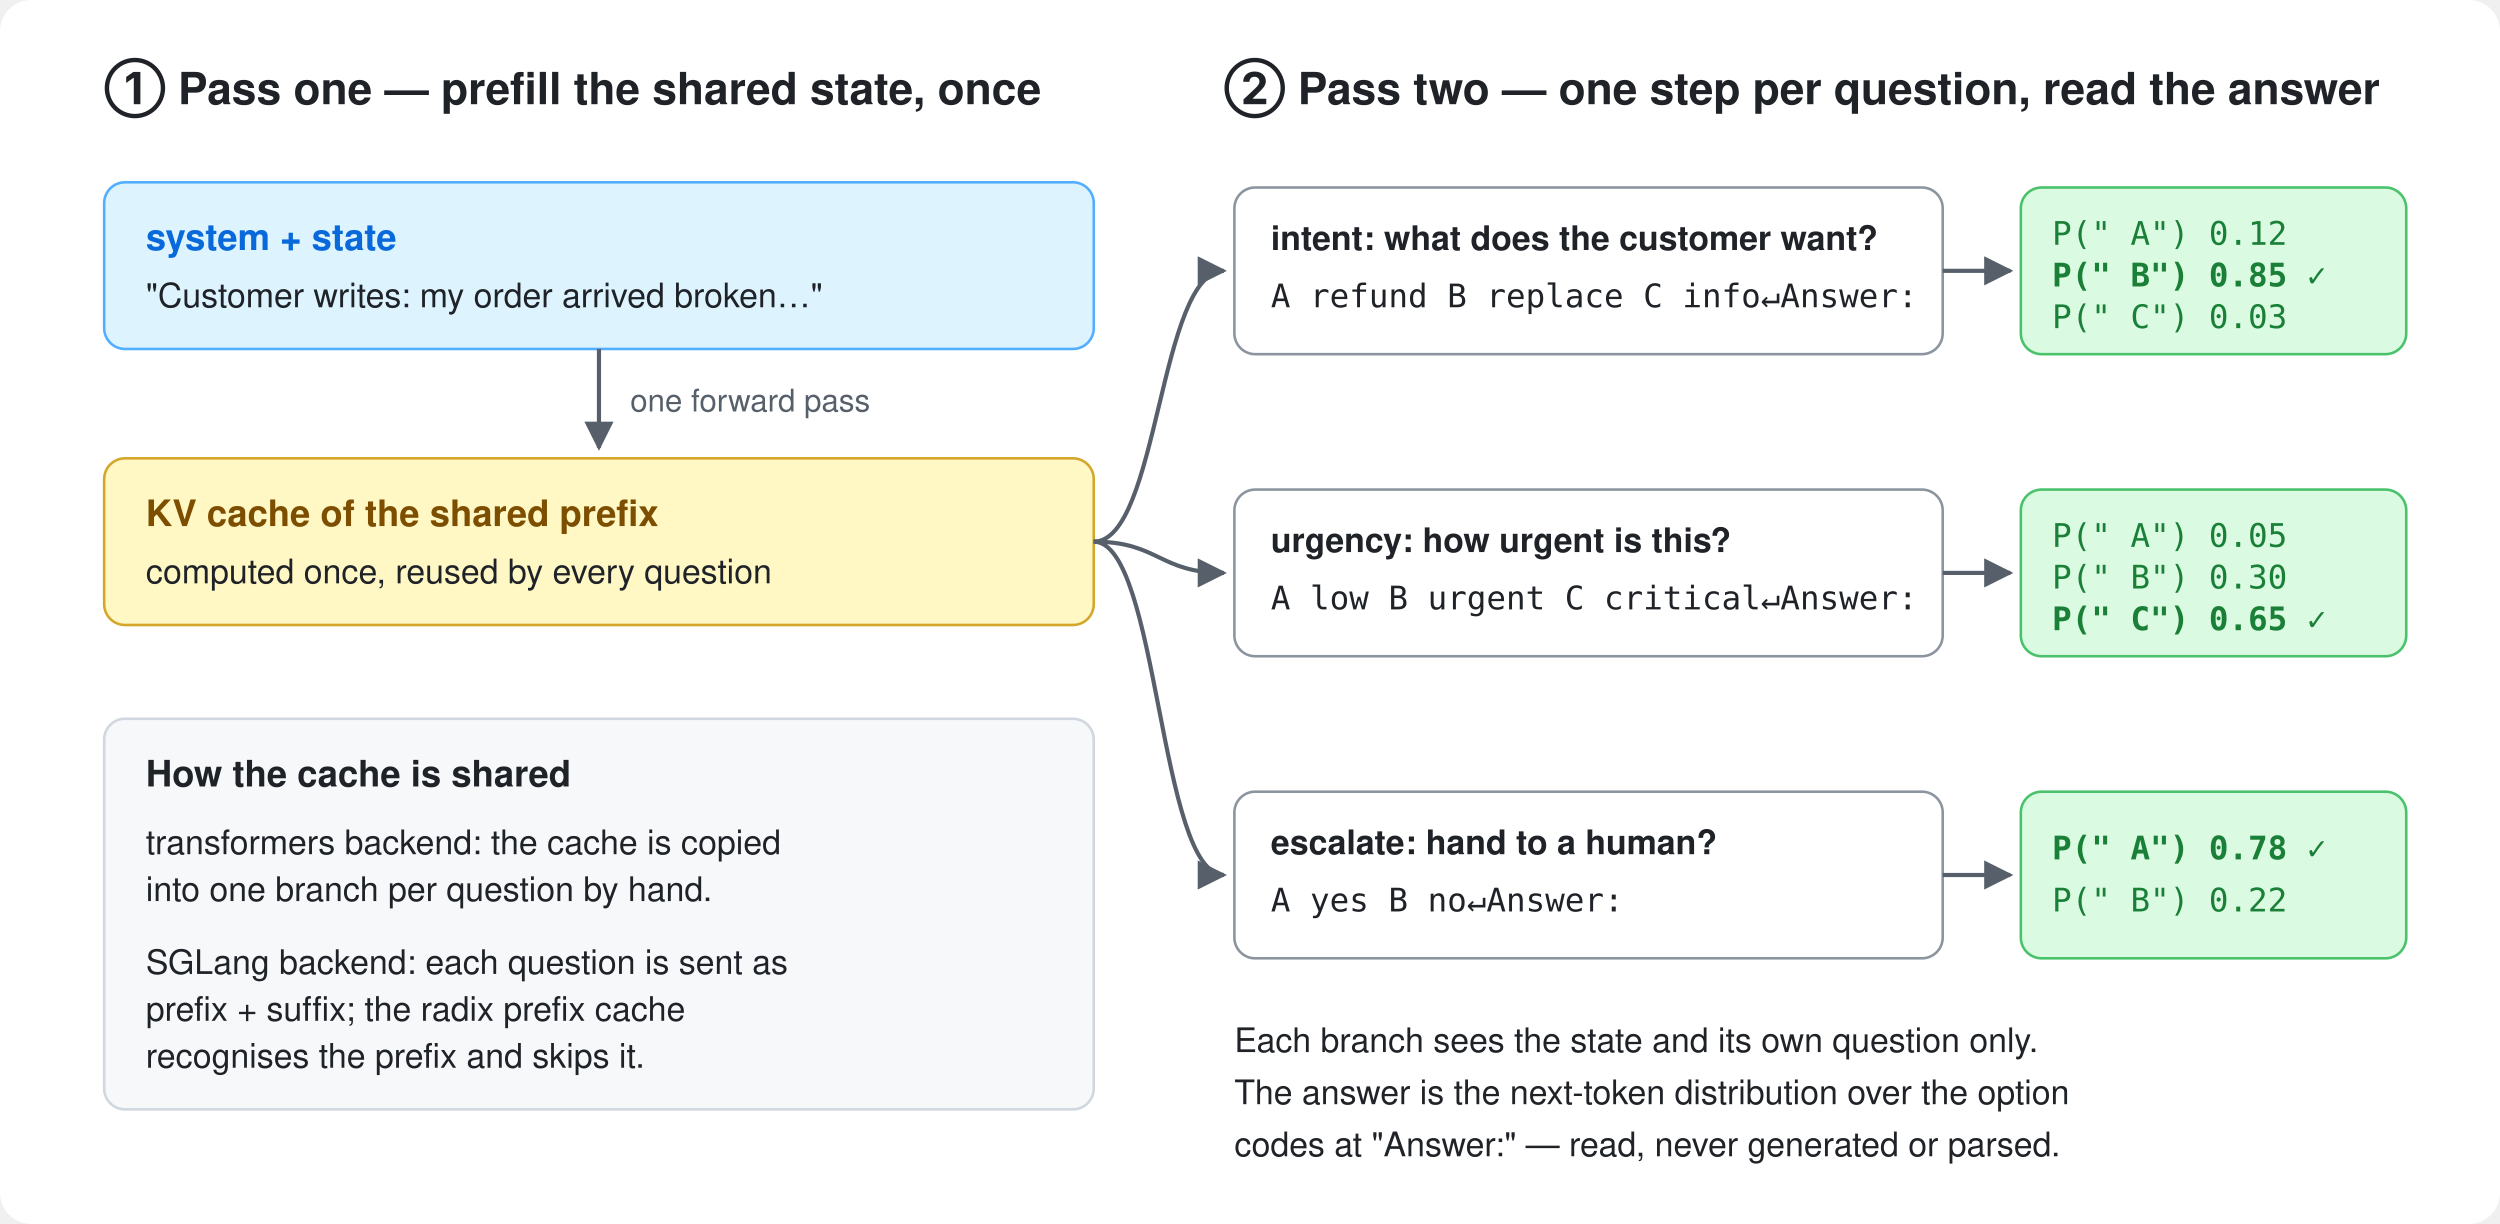
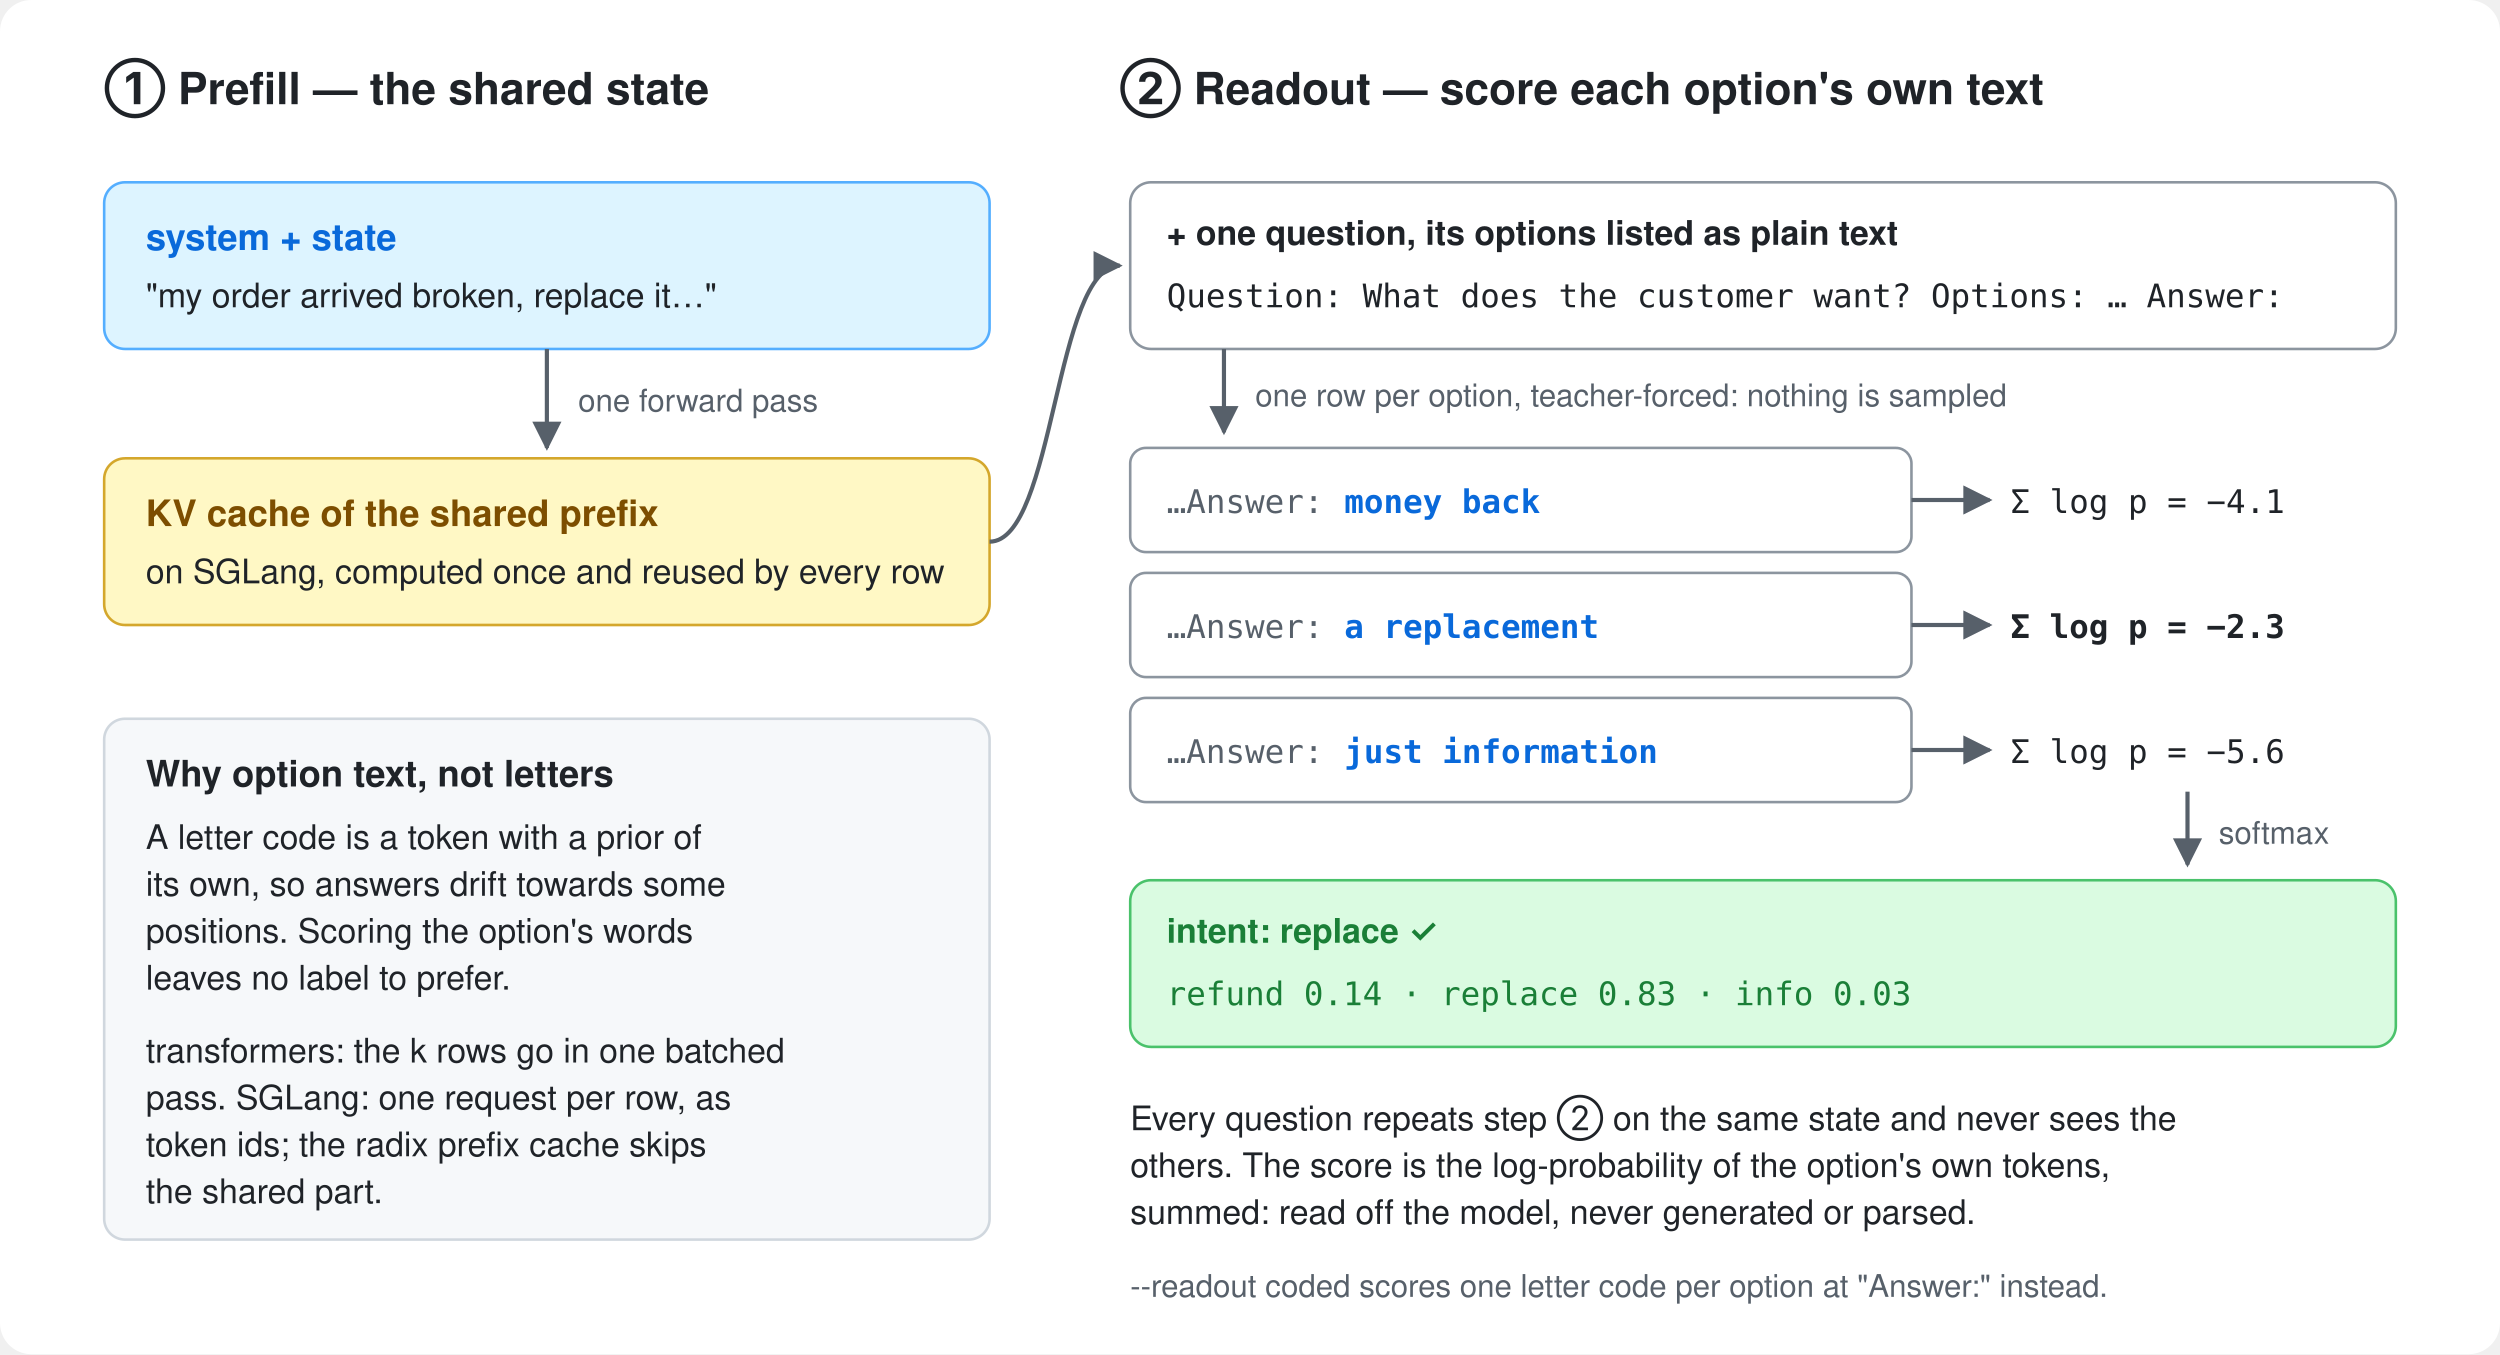
- <svg xmlns="http://www.w3.org/2000/svg" viewBox="0 0 960 470" width="960" height="470" font-family="-apple-system, BlinkMacSystemFont, 'Segoe UI', Helvetica, Arial, sans-serif">
+ <svg xmlns="http://www.w3.org/2000/svg" viewBox="0 0 960 520" width="960" height="520" font-family="-apple-system, BlinkMacSystemFont, 'Segoe UI', Helvetica, Arial, sans-serif">
  <defs>
    <marker id="arrow" viewBox="0 0 10 10" refX="9" refY="5" markerWidth="7" markerHeight="7" orient="auto-start-reverse">
      <path d="M0,0 L10,5 L0,10 z" fill="#57606a" />
    </marker>
  </defs>
-   <rect width="960" height="470" rx="12" fill="#ffffff" />
-   <text x="40" y="40" font-size="17" font-weight="700" fill="#1f2328">① Pass one — prefill the shared state, once</text>
-   <text x="470" y="40" font-size="17" font-weight="700" fill="#1f2328">② Pass two — one step per question, read the answer</text>
-   <rect x="40" y="70" width="380" height="64" rx="8" fill="#ddf4ff" stroke="#54aeff" />
+   <rect width="960" height="520" rx="12" fill="#ffffff" />
+   <text x="40" y="40" font-size="17" font-weight="700" fill="#1f2328">① Prefill — the shared state</text>
+   <text x="430" y="40" font-size="17" font-weight="700" fill="#1f2328">② Readout — score each option's own text</text>
+   <rect x="40" y="70" width="340" height="64" rx="8" fill="#ddf4ff" stroke="#54aeff" />
  <text x="56" y="96" font-size="14" font-weight="600" fill="#0969da">system + state</text>
-   <text x="56" y="118" font-size="13" fill="#1f2328">"Customer writes: my order arrived broken…"</text>
-   <line x1="230" y1="134" x2="230" y2="172" stroke="#57606a" stroke-width="1.6" marker-end="url(#arrow)" />
-   <text x="242" y="158" font-size="12" fill="#57606a">one forward pass</text>
-   <rect x="40" y="176" width="380" height="64" rx="8" fill="#fff8c5" stroke="#d4a72c" />
+   <text x="56" y="118" font-size="13" fill="#1f2328">"my order arrived broken, replace it…"</text>
+   <line x1="210" y1="134" x2="210" y2="172" stroke="#57606a" stroke-width="1.6" marker-end="url(#arrow)" />
+   <text x="222" y="158" font-size="12" fill="#57606a">one forward pass</text>
+   <rect x="40" y="176" width="340" height="64" rx="8" fill="#fff8c5" stroke="#d4a72c" />
  <text x="56" y="202" font-size="14" font-weight="600" fill="#7d4e00">KV cache of the shared prefix</text>
-   <text x="56" y="224" font-size="13" fill="#1f2328">computed once, reused by every question</text>
-   <rect x="40" y="276" width="380" height="150" rx="8" fill="#f6f8fa" stroke="#d0d7de" />
-   <text x="56" y="302" font-size="14" font-weight="600" fill="#1f2328">How the cache is shared</text>
-   <text x="56" y="328" font-size="13" fill="#1f2328">transformers backend: the cache is copied</text>
-   <text x="56" y="346" font-size="13" fill="#1f2328">into one branch per question by hand.</text>
-   <text x="56" y="374" font-size="13" fill="#1f2328">SGLang backend: each question is sent as</text>
-   <text x="56" y="392" font-size="13" fill="#1f2328">prefix + suffix; the radix prefix cache</text>
-   <text x="56" y="410" font-size="13" fill="#1f2328">recognises the prefix and skips it.</text>
-   <path d="M420,208 C445,208 445,104 470,104" fill="none" stroke="#57606a" stroke-width="1.6" marker-end="url(#arrow)" />
-   <path d="M420,208 C445,208 445,220 470,220" fill="none" stroke="#57606a" stroke-width="1.6" marker-end="url(#arrow)" />
-   <path d="M420,208 C445,208 445,336 470,336" fill="none" stroke="#57606a" stroke-width="1.6" marker-end="url(#arrow)" />
-   <rect x="474" y="72" width="272" height="64" rx="8" fill="#ffffff" stroke="#8c959f" />
-   <text x="488" y="96" font-size="13" font-weight="600" fill="#1f2328">intent: what does the customer want?</text>
-   <text x="488" y="118" font-size="12.5" fill="#1f2328" font-family="ui-monospace, SFMono-Regular, Menlo, monospace">A refund B replace C info↵Answer:</text>
-   <line x1="746" y1="104" x2="772" y2="104" stroke="#57606a" stroke-width="1.6" marker-end="url(#arrow)" />
-   <rect x="776" y="72" width="148" height="64" rx="8" fill="#dafbe1" stroke="#4ac26b" />
-   <text x="788" y="94" font-size="12.5" fill="#1a7f37" font-family="ui-monospace, SFMono-Regular, Menlo, monospace">P(" A") 0.12</text>
-   <text x="788" y="110" font-size="12.5" font-weight="700" fill="#1a7f37" font-family="ui-monospace, SFMono-Regular, Menlo, monospace">P(" B") 0.85 ✓</text>
-   <text x="788" y="126" font-size="12.5" fill="#1a7f37" font-family="ui-monospace, SFMono-Regular, Menlo, monospace">P(" C") 0.03</text>
-   <rect x="474" y="188" width="272" height="64" rx="8" fill="#ffffff" stroke="#8c959f" />
-   <text x="488" y="212" font-size="13" font-weight="600" fill="#1f2328">urgency: how urgent is this?</text>
-   <text x="488" y="234" font-size="12.5" fill="#1f2328" font-family="ui-monospace, SFMono-Regular, Menlo, monospace">A low B urgent C critical↵Answer:</text>
-   <line x1="746" y1="220" x2="772" y2="220" stroke="#57606a" stroke-width="1.6" marker-end="url(#arrow)" />
-   <rect x="776" y="188" width="148" height="64" rx="8" fill="#dafbe1" stroke="#4ac26b" />
-   <text x="788" y="210" font-size="12.5" fill="#1a7f37" font-family="ui-monospace, SFMono-Regular, Menlo, monospace">P(" A") 0.05</text>
-   <text x="788" y="226" font-size="12.5" fill="#1a7f37" font-family="ui-monospace, SFMono-Regular, Menlo, monospace">P(" B") 0.30</text>
-   <text x="788" y="242" font-size="12.5" font-weight="700" fill="#1a7f37" font-family="ui-monospace, SFMono-Regular, Menlo, monospace">P(" C") 0.65 ✓</text>
-   <rect x="474" y="304" width="272" height="64" rx="8" fill="#ffffff" stroke="#8c959f" />
-   <text x="488" y="328" font-size="13" font-weight="600" fill="#1f2328">escalate: hand to a human?</text>
-   <text x="488" y="350" font-size="12.5" fill="#1f2328" font-family="ui-monospace, SFMono-Regular, Menlo, monospace">A yes B no↵Answer:</text>
-   <line x1="746" y1="336" x2="772" y2="336" stroke="#57606a" stroke-width="1.6" marker-end="url(#arrow)" />
-   <rect x="776" y="304" width="148" height="64" rx="8" fill="#dafbe1" stroke="#4ac26b" />
-   <text x="788" y="330" font-size="12.5" font-weight="700" fill="#1a7f37" font-family="ui-monospace, SFMono-Regular, Menlo, monospace">P(" A") 0.78 ✓</text>
-   <text x="788" y="350" font-size="12.5" fill="#1a7f37" font-family="ui-monospace, SFMono-Regular, Menlo, monospace">P(" B") 0.22</text>
-   <text x="474" y="404" font-size="13" fill="#1f2328">Each branch sees the state and its own question only.</text>
-   <text x="474" y="424" font-size="13" fill="#1f2328">The answer is the next-token distribution over the option</text>
-   <text x="474" y="444" font-size="13" fill="#1f2328">codes at "Answer:" — read, never generated or parsed.</text>
+   <text x="56" y="224" font-size="13" fill="#1f2328">on SGLang, computed once and reused by every row</text>
+   <rect x="40" y="276" width="340" height="200" rx="8" fill="#f6f8fa" stroke="#d0d7de" />
+   <text x="56" y="302" font-size="14" font-weight="600" fill="#1f2328">Why option text, not letters</text>
+   <text x="56" y="326" font-size="13" fill="#1f2328">A letter code is a token with a prior of</text>
+   <text x="56" y="344" font-size="13" fill="#1f2328">its own, so answers drift towards some</text>
+   <text x="56" y="362" font-size="13" fill="#1f2328">positions. Scoring the option's words</text>
+   <text x="56" y="380" font-size="13" fill="#1f2328">leaves no label to prefer.</text>
+   <text x="56" y="408" font-size="13" fill="#1f2328">transformers: the k rows go in one batched</text>
+   <text x="56" y="426" font-size="13" fill="#1f2328">pass. SGLang: one request per row, as</text>
+   <text x="56" y="444" font-size="13" fill="#1f2328">token ids; the radix prefix cache skips</text>
+   <text x="56" y="462" font-size="13" fill="#1f2328">the shared part.</text>
+   <path d="M380,208 C405,208 405,102 430,102" fill="none" stroke="#57606a" stroke-width="1.6" marker-end="url(#arrow)" />
+   <rect x="434" y="70" width="486" height="64" rx="8" fill="#ffffff" stroke="#8c959f" />
+   <text x="448" y="94" font-size="13" font-weight="600" fill="#1f2328">+ one question, its options listed as plain text</text>
+   <text x="448" y="118" font-size="12.5" fill="#1f2328" font-family="ui-monospace, SFMono-Regular, Menlo, monospace">Question: What does the customer want?  Options: … Answer:</text>
+   <line x1="470" y1="134" x2="470" y2="166" stroke="#57606a" stroke-width="1.6" marker-end="url(#arrow)" />
+   <text x="482" y="156" font-size="12" fill="#57606a">one row per option, teacher-forced: nothing is sampled</text>
+   <g font-family="ui-monospace, SFMono-Regular, Menlo, monospace" font-size="12.5">
+     <rect x="434" y="172" width="300" height="40" rx="6" fill="#ffffff" stroke="#8c959f" />
+     <text x="448" y="197" fill="#57606a">…Answer:<tspan dx="8" fill="#0969da" font-weight="700">money back</tspan>
+     </text>
+     <rect x="434" y="220" width="300" height="40" rx="6" fill="#ffffff" stroke="#8c959f" />
+     <text x="448" y="245" fill="#57606a">…Answer:<tspan dx="8" fill="#0969da" font-weight="700">a replacement</tspan>
+     </text>
+     <rect x="434" y="268" width="300" height="40" rx="6" fill="#ffffff" stroke="#8c959f" />
+     <text x="448" y="293" fill="#57606a">…Answer:<tspan dx="8" fill="#0969da" font-weight="700">just information</tspan>
+     </text>
+     <line x1="734" y1="192" x2="764" y2="192" stroke="#57606a" stroke-width="1.6" marker-end="url(#arrow)" />
+     <line x1="734" y1="240" x2="764" y2="240" stroke="#57606a" stroke-width="1.6" marker-end="url(#arrow)" />
+     <line x1="734" y1="288" x2="764" y2="288" stroke="#57606a" stroke-width="1.6" marker-end="url(#arrow)" />
+     <text x="772" y="197" fill="#1f2328">Σ log p = −4.1</text>
+     <text x="772" y="245" fill="#1f2328" font-weight="700">Σ log p = −2.3</text>
+     <text x="772" y="293" fill="#1f2328">Σ log p = −5.6</text>
+   </g>
+   <line x1="840" y1="304" x2="840" y2="332" stroke="#57606a" stroke-width="1.6" marker-end="url(#arrow)" />
+   <text x="852" y="324" font-size="12" fill="#57606a">softmax</text>
+   <rect x="434" y="338" width="486" height="64" rx="8" fill="#dafbe1" stroke="#4ac26b" />
+   <text x="448" y="362" font-size="13" font-weight="600" fill="#1a7f37">intent: replace  ✓</text>
+   <text x="448" y="386" font-size="12.5" fill="#1a7f37" font-family="ui-monospace, SFMono-Regular, Menlo, monospace">refund 0.14 · replace 0.83 · info 0.03</text>
+   <text x="434" y="434" font-size="13" fill="#1f2328">Every question repeats step ② on the same state and never sees the</text>
+   <text x="434" y="452" font-size="13" fill="#1f2328">others. The score is the log-probability of the option's own tokens,</text>
+   <text x="434" y="470" font-size="13" fill="#1f2328">summed: read off the model, never generated or parsed.</text>
+   <text x="434" y="498" font-size="12" fill="#57606a">--readout coded scores one letter code per option at "Answer:" instead.</text>
</svg>
